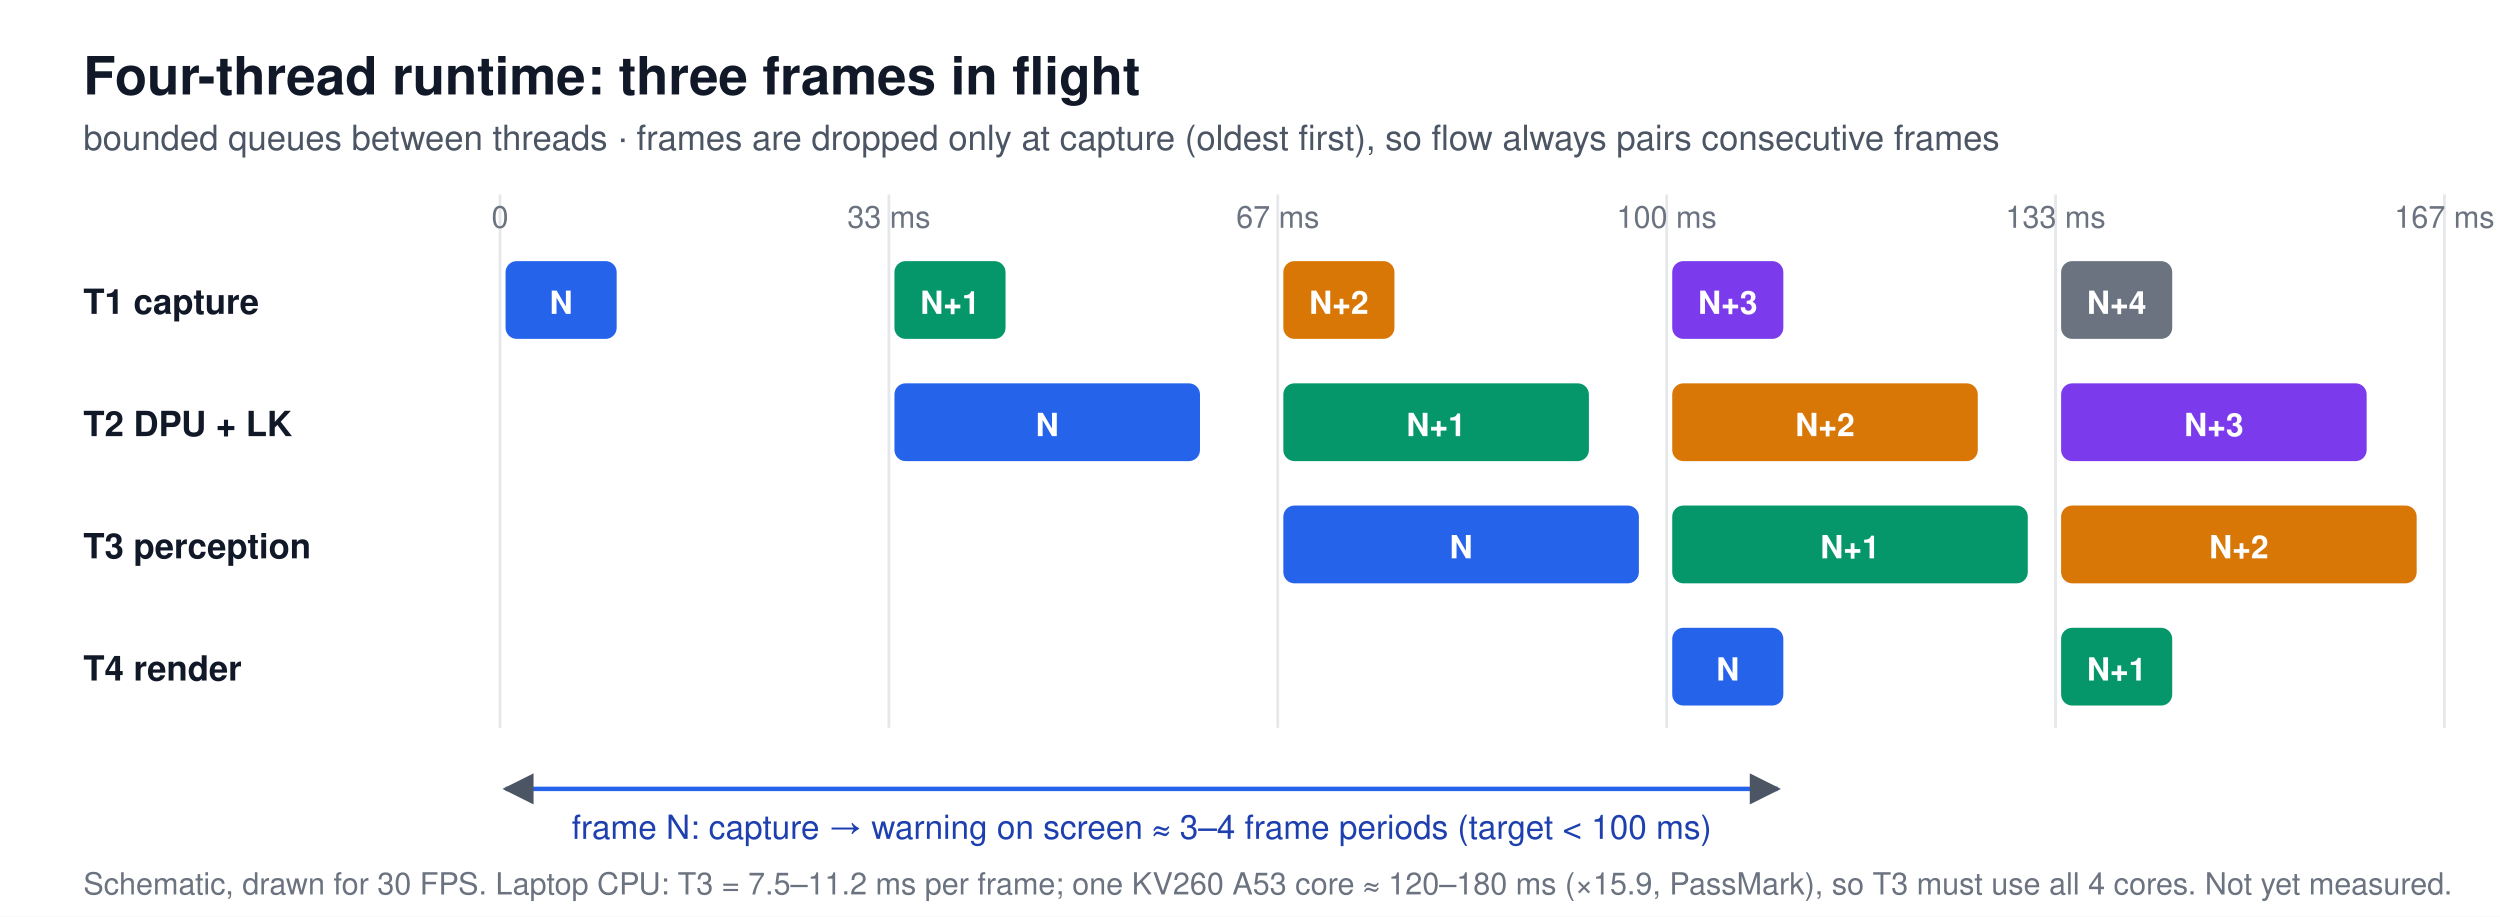
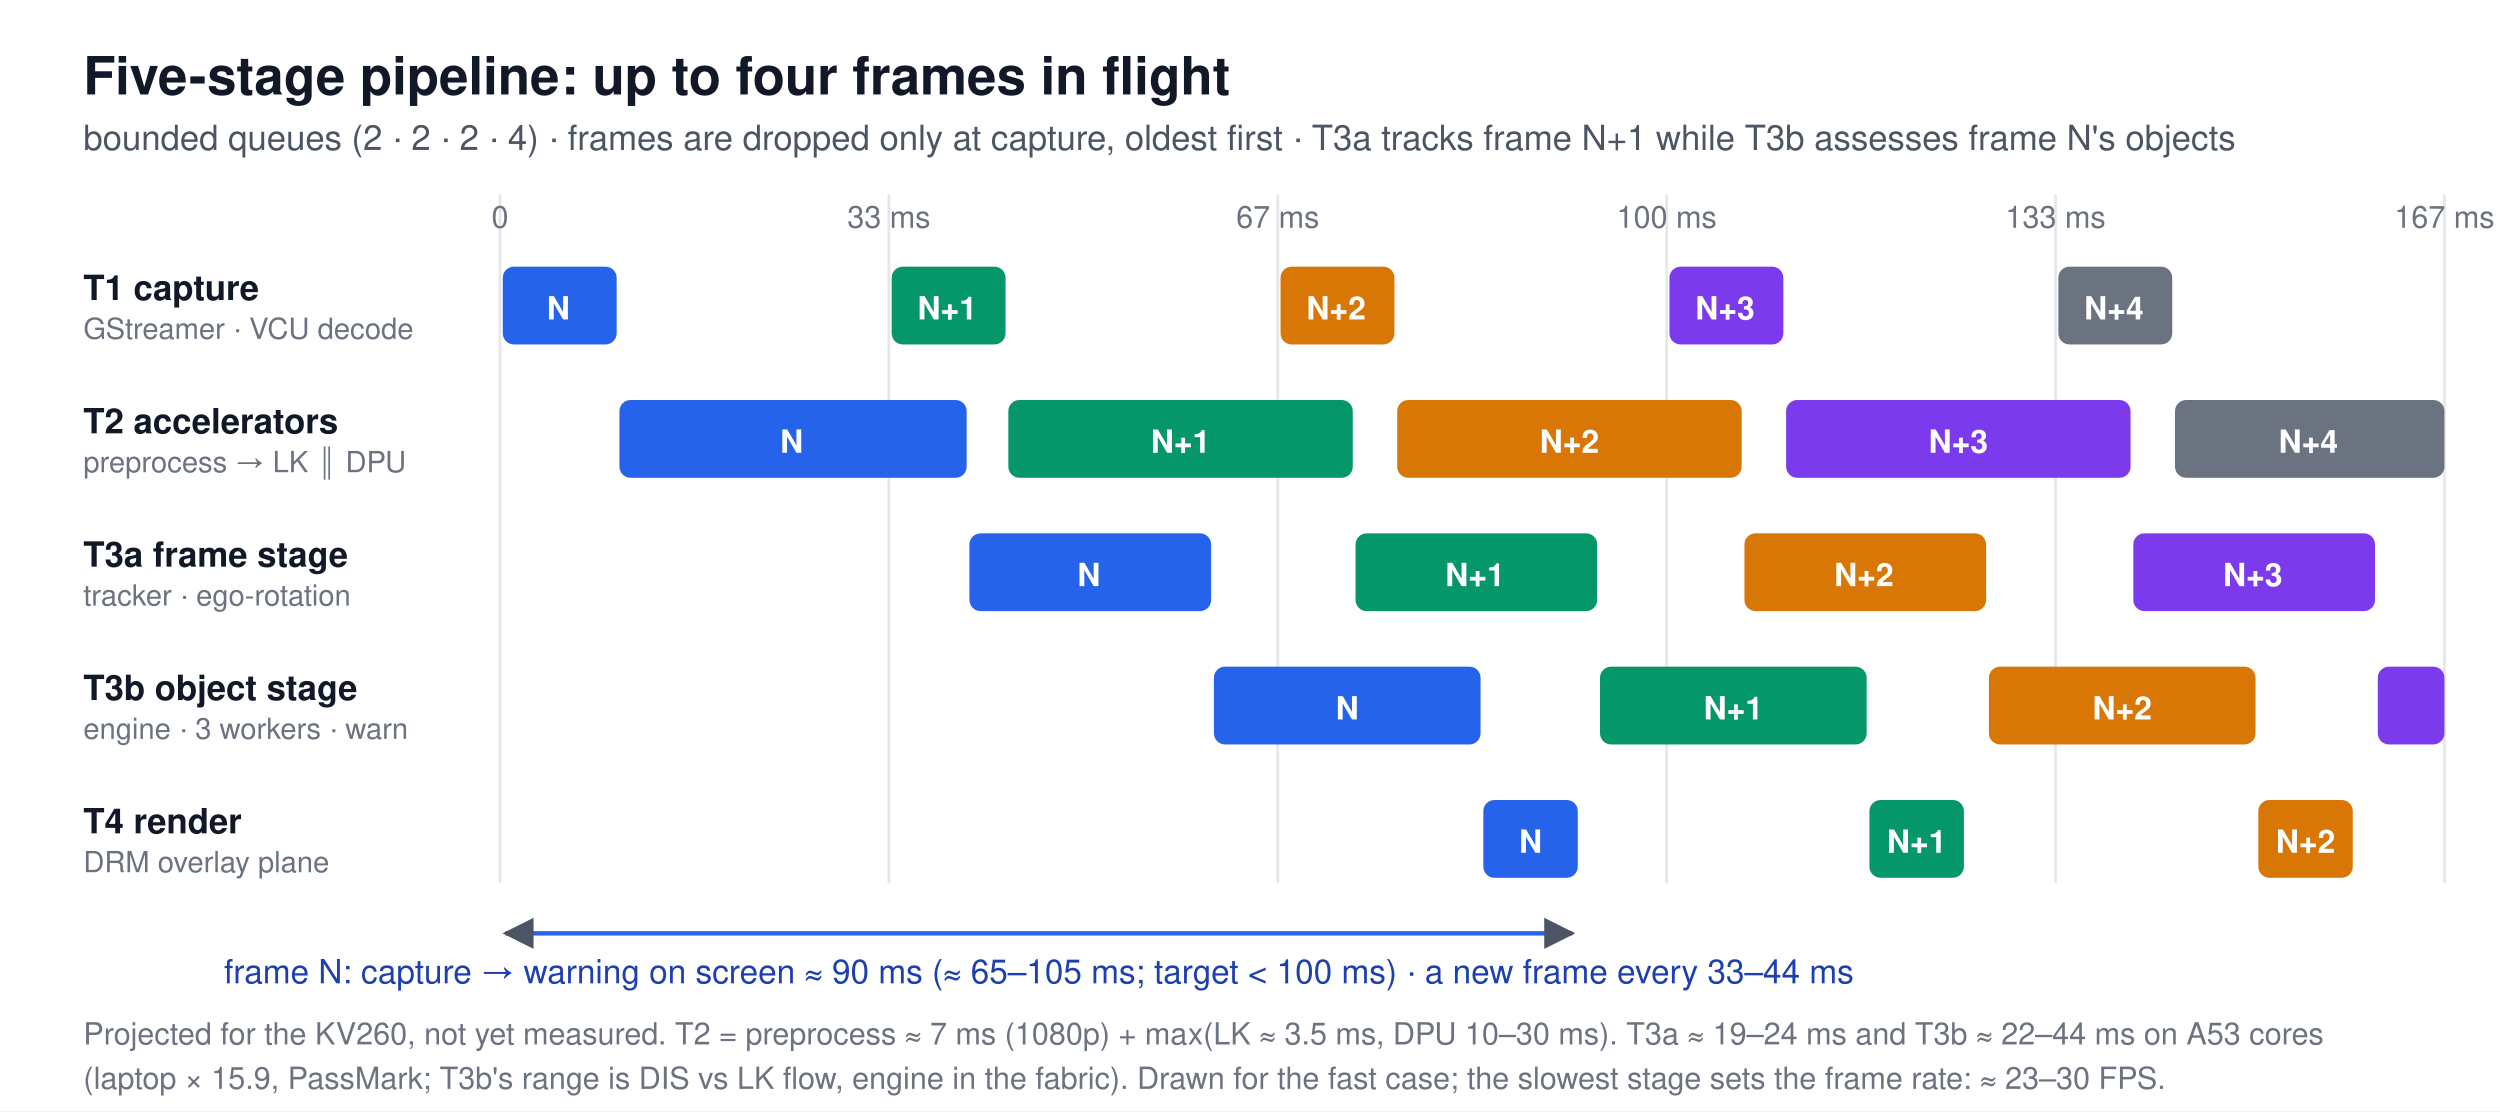
- <svg xmlns="http://www.w3.org/2000/svg" viewBox="0 0 900 330" width="900" height="330" font-family="Segoe UI, Helvetica, Arial, sans-serif">
+ <svg xmlns="http://www.w3.org/2000/svg" viewBox="0 0 900 400" width="900" height="400" font-family="Segoe UI, Helvetica, Arial, sans-serif">
  <defs>
    <marker id="a" viewBox="0 0 10 10" refX="9" refY="5" markerWidth="7" markerHeight="7" orient="auto-start-reverse">
      <path d="M0,0 L10,5 L0,10 z" fill="#4b5563" />
    </marker>
  </defs>
-   <rect width="900" height="330" fill="#ffffff" />
-   <text x="30" y="34" font-size="19" font-weight="700" fill="#111827">Four-thread runtime: three frames in flight</text>
-   <text x="30" y="54" font-size="12.5" fill="#4b5563">bounded queues between threads · frames are dropped only at capture (oldest first), so flow always pairs consecutive frames</text>
+   <rect width="900" height="400" fill="#ffffff" />
+   <text x="30" y="34" font-size="19" font-weight="700" fill="#111827">Five-stage pipeline: up to four frames in flight</text>
+   <text x="30" y="54" font-size="12.5" fill="#4b5563">bounded queues (2 · 2 · 2 · 4) · frames are dropped only at capture, oldest first · T3a tracks frame N+1 while T3b assesses frame N's objects</text>
  <g stroke="#e5e7eb" stroke-width="1">
-     <path d="M180,70 V262" />
-     <path d="M320,70 V262" />
-     <path d="M460,70 V262" />
-     <path d="M600,70 V262" />
-     <path d="M740,70 V262" />
-     <path d="M880,70 V262" />
+     <path d="M180,70 V318" />
+     <path d="M320,70 V318" />
+     <path d="M460,70 V318" />
+     <path d="M600,70 V318" />
+     <path d="M740,70 V318" />
+     <path d="M880,70 V318" />
  </g>
  <g font-size="11" fill="#6b7280" text-anchor="middle">
    <text x="180" y="82">0</text>
    <text x="320" y="82">33 ms</text>
    <text x="460" y="82">67 ms</text>
    <text x="600" y="82">100 ms</text>
    <text x="740" y="82">133 ms</text>
    <text x="880" y="82">167 ms</text>
  </g>
-   <g font-size="12.5" fill="#111827">
-     <text x="30" y="113" font-weight="700">T1 capture</text>
-     <text x="30" y="157" font-weight="700">T2 DPU + LK</text>
-     <text x="30" y="201" font-weight="700">T3 perception</text>
-     <text x="30" y="245" font-weight="700">T4 render</text>
+   <g fill="#111827">
+     <text x="30" y="108" font-size="12.5" font-weight="700">T1 capture</text>
+     <text x="30" y="122" font-size="10.5" fill="#6b7280">GStreamer · VCU decode</text>
+     <text x="30" y="156" font-size="12.5" font-weight="700">T2 accelerators</text>
+     <text x="30" y="170" font-size="10.5" fill="#6b7280">preprocess → LK ∥ DPU</text>
+     <text x="30" y="204" font-size="12.5" font-weight="700">T3a frame stage</text>
+     <text x="30" y="218" font-size="10.5" fill="#6b7280">tracker · ego-rotation</text>
+     <text x="30" y="252" font-size="12.5" font-weight="700">T3b object stage</text>
+     <text x="30" y="266" font-size="10.5" fill="#6b7280">engine · 3 workers · warn</text>
+     <text x="30" y="300" font-size="12.5" font-weight="700">T4 render</text>
+     <text x="30" y="314" font-size="10.5" fill="#6b7280">DRM overlay plane</text>
  </g>
  <g font-size="11.5" font-weight="700" fill="#ffffff" text-anchor="middle">
-     <rect x="182" y="94" width="40" height="28" rx="4" fill="#2563eb" />
-     <text x="202" y="113">N</text>
-     <rect x="322" y="94" width="40" height="28" rx="4" fill="#059669" />
-     <text x="342" y="113">N+1</text>
-     <rect x="462" y="94" width="40" height="28" rx="4" fill="#d97706" />
-     <text x="482" y="113">N+2</text>
-     <rect x="602" y="94" width="40" height="28" rx="4" fill="#7c3aed" />
-     <text x="622" y="113">N+3</text>
-     <rect x="742" y="94" width="40" height="28" rx="4" fill="#6b7280" />
-     <text x="762" y="113">N+4</text>
-     <rect x="322" y="138" width="110" height="28" rx="4" fill="#2563eb" />
-     <text x="377" y="157">N</text>
-     <rect x="462" y="138" width="110" height="28" rx="4" fill="#059669" />
-     <text x="517" y="157">N+1</text>
-     <rect x="602" y="138" width="110" height="28" rx="4" fill="#d97706" />
-     <text x="657" y="157">N+2</text>
-     <rect x="742" y="138" width="110" height="28" rx="4" fill="#7c3aed" />
-     <text x="797" y="157">N+3</text>
-     <rect x="462" y="182" width="128" height="28" rx="4" fill="#2563eb" />
-     <text x="526" y="201">N</text>
-     <rect x="602" y="182" width="128" height="28" rx="4" fill="#059669" />
-     <text x="666" y="201">N+1</text>
-     <rect x="742" y="182" width="128" height="28" rx="4" fill="#d97706" />
-     <text x="806" y="201">N+2</text>
-     <rect x="602" y="226" width="40" height="28" rx="4" fill="#2563eb" />
-     <text x="622" y="245">N</text>
-     <rect x="742" y="226" width="40" height="28" rx="4" fill="#059669" />
-     <text x="762" y="245">N+1</text>
+     <rect x="181" y="96" width="41" height="28" rx="4" fill="#2563eb" />
+     <text x="201" y="115">N</text>
+     <rect x="321" y="96" width="41" height="28" rx="4" fill="#059669" />
+     <text x="341" y="115">N+1</text>
+     <rect x="461" y="96" width="41" height="28" rx="4" fill="#d97706" />
+     <text x="481" y="115">N+2</text>
+     <rect x="601" y="96" width="41" height="28" rx="4" fill="#7c3aed" />
+     <text x="621" y="115">N+3</text>
+     <rect x="741" y="96" width="41" height="28" rx="4" fill="#6b7280" />
+     <text x="761" y="115">N+4</text>
+     <rect x="223" y="144" width="125" height="28" rx="4" fill="#2563eb" />
+     <text x="285" y="163">N</text>
+     <rect x="363" y="144" width="124" height="28" rx="4" fill="#059669" />
+     <text x="425" y="163">N+1</text>
+     <rect x="503" y="144" width="124" height="28" rx="4" fill="#d97706" />
+     <text x="565" y="163">N+2</text>
+     <rect x="643" y="144" width="124" height="28" rx="4" fill="#7c3aed" />
+     <text x="705" y="163">N+3</text>
+     <rect x="783" y="144" width="97" height="28" rx="4" fill="#6b7280" />
+     <text x="831" y="163">N+4</text>
+     <rect x="349" y="192" width="87" height="28" rx="4" fill="#2563eb" />
+     <text x="392" y="211">N</text>
+     <rect x="488" y="192" width="87" height="28" rx="4" fill="#059669" />
+     <text x="531" y="211">N+1</text>
+     <rect x="628" y="192" width="87" height="28" rx="4" fill="#d97706" />
+     <text x="671" y="211">N+2</text>
+     <rect x="768" y="192" width="87" height="28" rx="4" fill="#7c3aed" />
+     <text x="811" y="211">N+3</text>
+     <rect x="437" y="240" width="96" height="28" rx="4" fill="#2563eb" />
+     <text x="485" y="259">N</text>
+     <rect x="576" y="240" width="96" height="28" rx="4" fill="#059669" />
+     <text x="624" y="259">N+1</text>
+     <rect x="716" y="240" width="96" height="28" rx="4" fill="#d97706" />
+     <text x="764" y="259">N+2</text>
+     <rect x="856" y="240" width="24" height="28" rx="4" fill="#7c3aed" />
+     <rect x="534" y="288" width="34" height="28" rx="4" fill="#2563eb" />
+     <text x="551" y="307">N</text>
+     <rect x="673" y="288" width="34" height="28" rx="4" fill="#059669" />
+     <text x="690" y="307">N+1</text>
+     <rect x="813" y="288" width="34" height="28" rx="4" fill="#d97706" />
+     <text x="830" y="307">N+2</text>
  </g>
-   <path d="M182,284 H640" stroke="#2563eb" stroke-width="1.6" fill="none" marker-start="url(#a)" marker-end="url(#a)" />
-   <text x="411" y="302" text-anchor="middle" font-size="12" fill="#1e40af">frame N: capture → warning on screen ≈ 3–4 frame periods (target &lt; 100 ms)</text>
-   <text x="30" y="322" font-size="11" fill="#6b7280">Schematic, drawn for 30 FPS. Laptop CPU: T3 = 7.5–11.2 ms per frame; one KV260 A53 core ≈ 120–180 ms (×15.9, PassMark), so T3 must use all 4 cores. Not yet measured.</text>
+   <path d="M182,336 H566" stroke="#2563eb" stroke-width="1.6" fill="none" marker-start="url(#a)" marker-end="url(#a)" />
+   <text x="374" y="354" text-anchor="middle" font-size="12" fill="#1e40af">frame N: capture → warning on screen ≈ 90 ms (≈ 65–105 ms; target &lt; 100 ms) · a new frame every 33–44 ms</text>
+   <text x="30" y="376" font-size="11" fill="#6b7280">Projected for the KV260, not yet measured. T2 = preprocess ≈ 7 ms (1080p) + max(LK ≈ 3.5 ms, DPU 10–30 ms). T3a ≈ 19–24 ms and T3b ≈ 22–44 ms on A53 cores</text>
+   <text x="30" y="392" font-size="11" fill="#6b7280">(laptop × 15.9, PassMark; T3b's range is DIS vs LK flow, engine in the fabric). Drawn for the fast case; the slowest stage sets the frame rate: ≈ 23–30 FPS.</text>
</svg>
